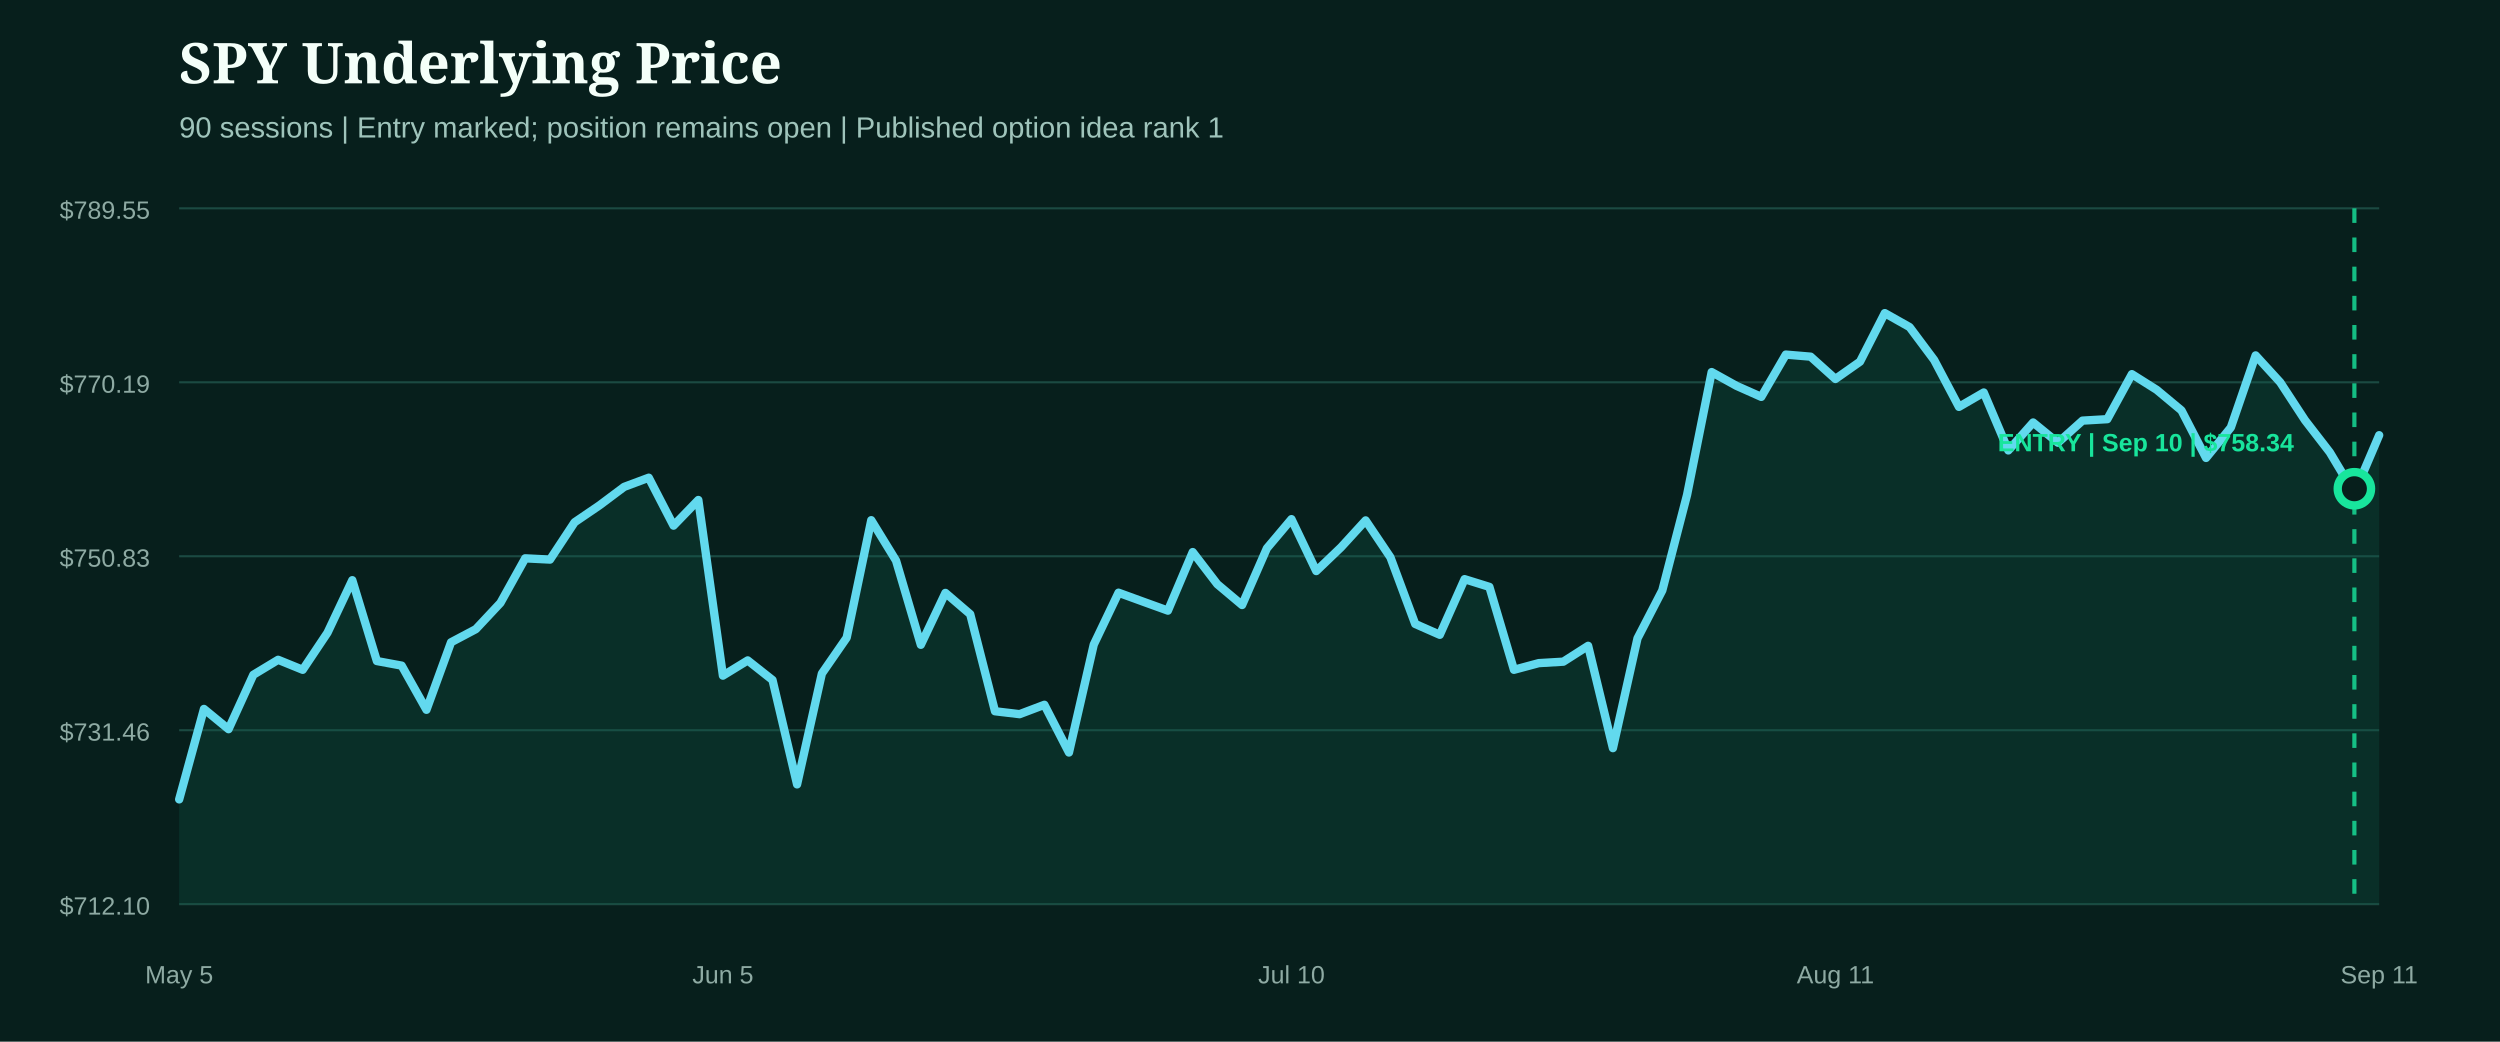
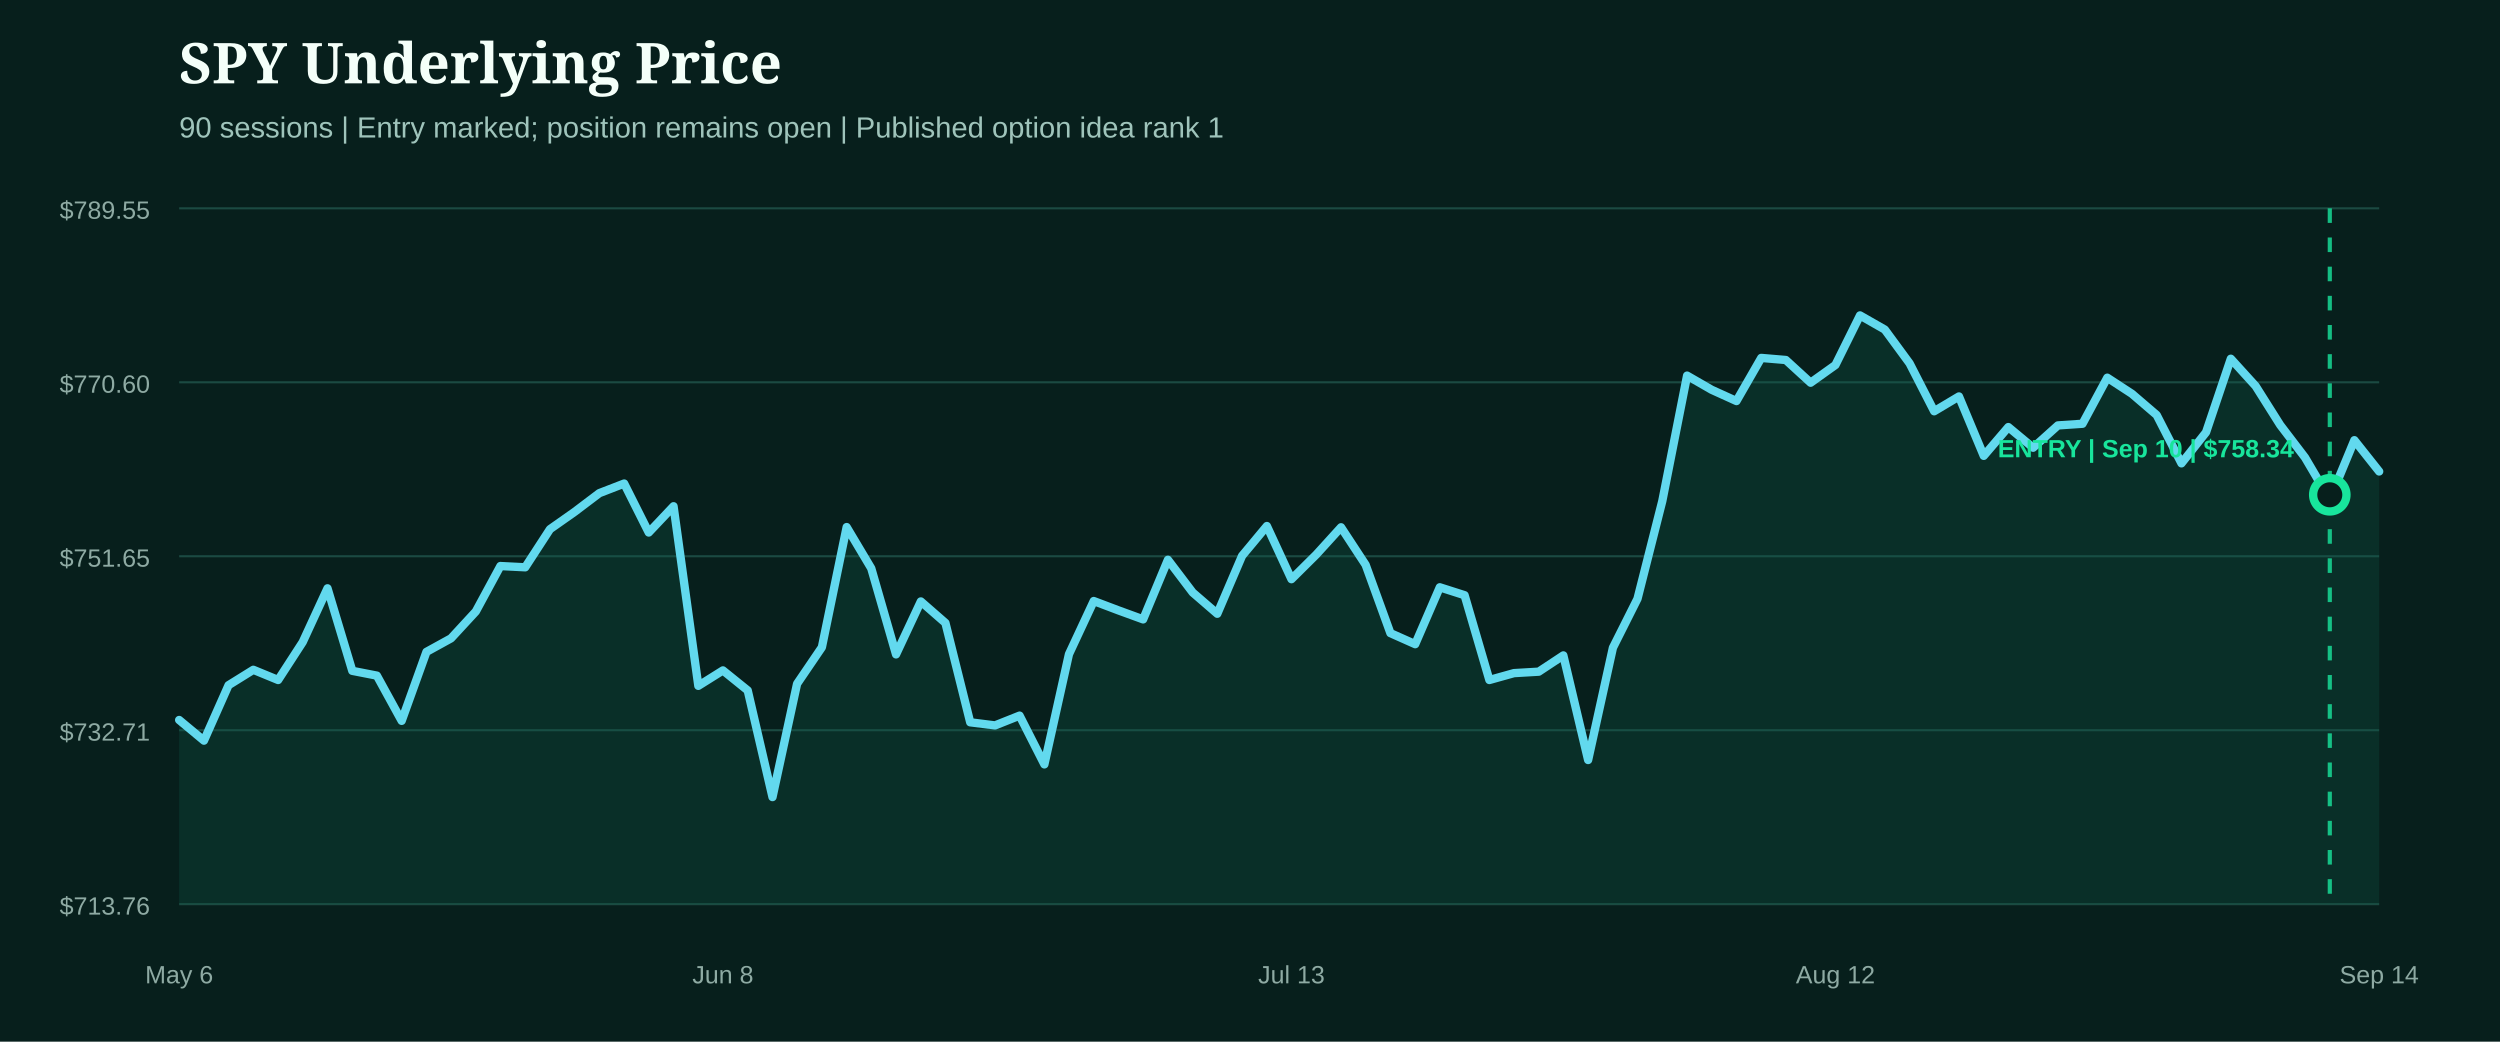
<svg xmlns="http://www.w3.org/2000/svg" width="1200" height="500" viewBox="0 0 1200 500" role="img" aria-label="SPY underlying price from entry">
  <rect width="1200" height="500" fill="#071f1c" />
  <style>.head{fill:#f4fff9;font:800 27px Georgia,serif}.sub{fill:#9fc4bb;font:14px Arial,sans-serif}.axis{fill:#8eaaa3;font:12px Arial,sans-serif}.marker{font:800 12px Arial,sans-serif}</style>
  <text x="86" y="40" class="head">SPY Underlying Price</text>
  <text x="86" y="66" class="sub">90 sessions | Entry marked; position remains open | Published option idea rank 1</text>
  <line x1="86" x2="1142" y1="100.0" y2="100.0" stroke="#1b4a42" stroke-width="1" />
  <text x="72" y="105.0" text-anchor="end" class="axis">$789.55</text>
  <line x1="86" x2="1142" y1="183.5" y2="183.5" stroke="#1b4a42" stroke-width="1" />
-   <text x="72" y="188.5" text-anchor="end" class="axis">$770.19</text>
+   <text x="72" y="188.5" text-anchor="end" class="axis">$770.60</text>
  <line x1="86" x2="1142" y1="267.0" y2="267.0" stroke="#1b4a42" stroke-width="1" />
-   <text x="72" y="272.0" text-anchor="end" class="axis">$750.83</text>
+   <text x="72" y="272.0" text-anchor="end" class="axis">$751.65</text>
  <line x1="86" x2="1142" y1="350.5" y2="350.5" stroke="#1b4a42" stroke-width="1" />
-   <text x="72" y="355.5" text-anchor="end" class="axis">$731.46</text>
+   <text x="72" y="355.5" text-anchor="end" class="axis">$732.71</text>
  <line x1="86" x2="1142" y1="434.0" y2="434.0" stroke="#1b4a42" stroke-width="1" />
-   <text x="72" y="439.0" text-anchor="end" class="axis">$712.10</text>
-   <path d="M86.0,383.7 L97.9,340.3 L109.7,350.0 L121.6,323.9 L133.5,316.7 L145.3,321.5 L157.2,303.7 L169.1,278.5 L180.9,317.3 L192.8,319.5 L204.7,340.7 L216.5,308.3 L228.4,302.0 L240.2,289.4 L252.1,268.0 L264.0,268.6 L275.8,250.7 L287.7,242.6 L299.6,233.7 L311.4,229.3 L323.3,252.3 L335.2,240.0 L347.0,324.3 L358.9,317.0 L370.8,326.4 L382.6,376.5 L394.5,323.3 L406.4,306.1 L418.2,249.7 L430.1,269.1 L442.0,309.5 L453.8,284.6 L465.7,294.8 L477.6,341.4 L489.4,342.8 L501.3,338.3 L513.1,361.2 L525.0,309.4 L536.9,284.5 L548.7,288.8 L560.6,293.1 L572.5,265.0 L584.3,280.4 L596.2,290.4 L608.1,263.2 L619.9,249.2 L631.8,274.1 L643.7,262.7 L655.5,249.8 L667.4,267.5 L679.3,299.5 L691.1,304.7 L703.0,278.0 L714.9,281.7 L726.7,321.5 L738.6,318.3 L750.4,317.6 L762.3,310.0 L774.2,359.1 L786.0,306.4 L797.9,283.4 L809.8,237.5 L821.6,178.6 L833.5,185.2 L845.4,190.5 L857.2,170.2 L869.1,171.2 L881.0,181.9 L892.8,173.6 L904.7,150.3 L916.6,157.0 L928.4,172.8 L940.3,195.3 L952.2,188.4 L964.0,216.2 L975.9,202.8 L987.8,212.5 L999.6,201.9 L1011.5,201.2 L1023.3,179.6 L1035.2,187.1 L1047.1,197.0 L1058.9,219.8 L1070.8,205.2 L1082.7,170.6 L1094.5,183.5 L1106.4,201.7 L1118.3,217.1 L1130.1,236.8 L1142.0,208.9 L1142.0,434.0 L86.0,434.0 Z" fill="#0f5949" opacity="0.28" />
-   <path d="M86.0,383.7 L97.9,340.3 L109.7,350.0 L121.6,323.9 L133.5,316.7 L145.3,321.5 L157.2,303.7 L169.1,278.5 L180.9,317.3 L192.8,319.5 L204.7,340.7 L216.5,308.3 L228.4,302.0 L240.2,289.4 L252.1,268.0 L264.0,268.6 L275.8,250.7 L287.7,242.6 L299.6,233.7 L311.4,229.3 L323.3,252.3 L335.2,240.0 L347.0,324.3 L358.9,317.0 L370.8,326.4 L382.6,376.5 L394.5,323.3 L406.4,306.1 L418.2,249.7 L430.1,269.1 L442.0,309.5 L453.8,284.6 L465.7,294.8 L477.6,341.4 L489.4,342.8 L501.3,338.3 L513.1,361.2 L525.0,309.4 L536.9,284.5 L548.7,288.8 L560.6,293.1 L572.5,265.0 L584.3,280.4 L596.2,290.4 L608.1,263.2 L619.9,249.2 L631.8,274.1 L643.7,262.7 L655.5,249.8 L667.4,267.5 L679.3,299.5 L691.1,304.7 L703.0,278.0 L714.9,281.7 L726.7,321.5 L738.6,318.3 L750.4,317.6 L762.3,310.0 L774.2,359.1 L786.0,306.4 L797.9,283.4 L809.8,237.5 L821.6,178.6 L833.5,185.2 L845.4,190.5 L857.2,170.2 L869.1,171.2 L881.0,181.9 L892.8,173.6 L904.7,150.3 L916.6,157.0 L928.4,172.8 L940.3,195.3 L952.2,188.4 L964.0,216.2 L975.9,202.8 L987.8,212.5 L999.6,201.9 L1011.5,201.2 L1023.3,179.6 L1035.2,187.1 L1047.1,197.0 L1058.9,219.8 L1070.8,205.2 L1082.7,170.6 L1094.5,183.5 L1106.4,201.7 L1118.3,217.1 L1130.1,236.8 L1142.0,208.9" fill="none" stroke="#62d9ee" stroke-width="4" stroke-linecap="round" stroke-linejoin="round" />
+   <text x="72" y="439.0" text-anchor="end" class="axis">$713.76</text>
+   <path d="M86.0,345.6 L97.9,355.5 L109.7,328.9 L121.6,321.5 L133.5,326.4 L145.3,308.2 L157.2,282.4 L169.1,322.0 L180.9,324.3 L192.8,346.0 L204.7,312.9 L216.5,306.4 L228.4,293.5 L240.2,271.7 L252.1,272.3 L264.0,254.0 L275.8,245.7 L287.7,236.7 L299.6,232.1 L311.4,255.6 L323.3,243.0 L335.2,329.2 L347.0,321.8 L358.9,331.4 L370.8,382.6 L382.6,328.2 L394.5,310.7 L406.4,253.0 L418.2,272.8 L430.1,314.1 L442.0,288.7 L453.8,299.0 L465.7,346.7 L477.6,348.2 L489.4,343.5 L501.3,366.9 L513.1,314.0 L525.0,288.5 L536.9,293.0 L548.7,297.3 L560.6,268.7 L572.5,284.4 L584.3,294.6 L596.2,266.8 L608.1,252.5 L619.9,278.0 L631.8,266.2 L643.7,253.1 L655.5,271.1 L667.4,303.9 L679.3,309.2 L691.1,281.9 L703.0,285.7 L714.9,326.4 L726.7,323.1 L738.6,322.4 L750.4,314.6 L762.3,364.8 L774.2,310.9 L786.0,287.4 L797.9,240.5 L809.8,180.3 L821.6,187.1 L833.5,192.5 L845.4,171.8 L857.2,172.8 L869.1,183.7 L881.0,175.2 L892.8,151.4 L904.7,158.2 L916.6,174.4 L928.4,197.4 L940.3,190.3 L952.2,218.8 L964.0,205.0 L975.9,214.9 L987.8,204.2 L999.6,203.4 L1011.5,181.3 L1023.3,189.0 L1035.2,199.2 L1047.1,222.4 L1058.9,207.5 L1070.8,172.2 L1082.7,185.3 L1094.5,204.0 L1106.4,219.6 L1118.3,239.8 L1130.1,211.3 L1142.0,226.3 L1142.0,434.0 L86.0,434.0 Z" fill="#0f5949" opacity="0.28" />
+   <path d="M86.0,345.6 L97.9,355.5 L109.7,328.9 L121.6,321.5 L133.5,326.4 L145.3,308.2 L157.2,282.4 L169.1,322.0 L180.9,324.3 L192.8,346.0 L204.7,312.9 L216.5,306.4 L228.4,293.5 L240.2,271.7 L252.1,272.3 L264.0,254.0 L275.8,245.7 L287.7,236.7 L299.6,232.1 L311.4,255.6 L323.3,243.0 L335.2,329.2 L347.0,321.8 L358.9,331.4 L370.8,382.6 L382.6,328.2 L394.5,310.7 L406.4,253.0 L418.2,272.8 L430.1,314.1 L442.0,288.7 L453.8,299.0 L465.7,346.7 L477.6,348.2 L489.4,343.5 L501.3,366.9 L513.1,314.0 L525.0,288.5 L536.9,293.0 L548.7,297.3 L560.6,268.7 L572.5,284.4 L584.3,294.6 L596.2,266.8 L608.1,252.5 L619.9,278.0 L631.8,266.2 L643.7,253.1 L655.5,271.1 L667.4,303.9 L679.3,309.2 L691.1,281.9 L703.0,285.7 L714.9,326.4 L726.7,323.1 L738.6,322.4 L750.4,314.6 L762.3,364.8 L774.2,310.9 L786.0,287.4 L797.9,240.5 L809.8,180.3 L821.6,187.1 L833.5,192.5 L845.4,171.8 L857.2,172.8 L869.1,183.7 L881.0,175.2 L892.8,151.4 L904.7,158.2 L916.6,174.4 L928.4,197.4 L940.3,190.3 L952.2,218.8 L964.0,205.0 L975.9,214.9 L987.8,204.2 L999.6,203.4 L1011.5,181.3 L1023.3,189.0 L1035.2,199.2 L1047.1,222.4 L1058.9,207.5 L1070.8,172.2 L1082.7,185.3 L1094.5,204.0 L1106.4,219.6 L1118.3,239.8 L1130.1,211.3 L1142.0,226.3" fill="none" stroke="#62d9ee" stroke-width="4" stroke-linecap="round" stroke-linejoin="round" />
  <g>
-     <line x1="1130.1" x2="1130.1" y1="100" y2="434" stroke="#18e59c" stroke-width="2" stroke-dasharray="7 7" opacity="0.8" />
-     <circle cx="1130.1" cy="234.6" r="8" fill="#071f1c" stroke="#18e59c" stroke-width="4" />
-     <text x="1030.0" y="216.6" text-anchor="middle" class="marker" fill="#18e59c">ENTRY | Sep 10 | $758.34</text>
+     <line x1="1118.3" x2="1118.3" y1="100" y2="434" stroke="#18e59c" stroke-width="2" stroke-dasharray="7 7" opacity="0.8" />
+     <circle cx="1118.3" cy="237.5" r="8" fill="#071f1c" stroke="#18e59c" stroke-width="4" />
+     <text x="1030.0" y="219.5" text-anchor="middle" class="marker" fill="#18e59c">ENTRY | Sep 10 | $758.34</text>
  </g>
-   <text x="86.0" y="472" text-anchor="middle" class="axis">May 5</text>
-   <text x="347.0" y="472" text-anchor="middle" class="axis">Jun 5</text>
-   <text x="619.9" y="472" text-anchor="middle" class="axis">Jul 10</text>
-   <text x="881.0" y="472" text-anchor="middle" class="axis">Aug 11</text>
-   <text x="1142.0" y="472" text-anchor="middle" class="axis">Sep 11</text>
+   <text x="86.0" y="472" text-anchor="middle" class="axis">May 6</text>
+   <text x="347.0" y="472" text-anchor="middle" class="axis">Jun 8</text>
+   <text x="619.9" y="472" text-anchor="middle" class="axis">Jul 13</text>
+   <text x="881.0" y="472" text-anchor="middle" class="axis">Aug 12</text>
+   <text x="1142.0" y="472" text-anchor="middle" class="axis">Sep 14</text>
</svg>
